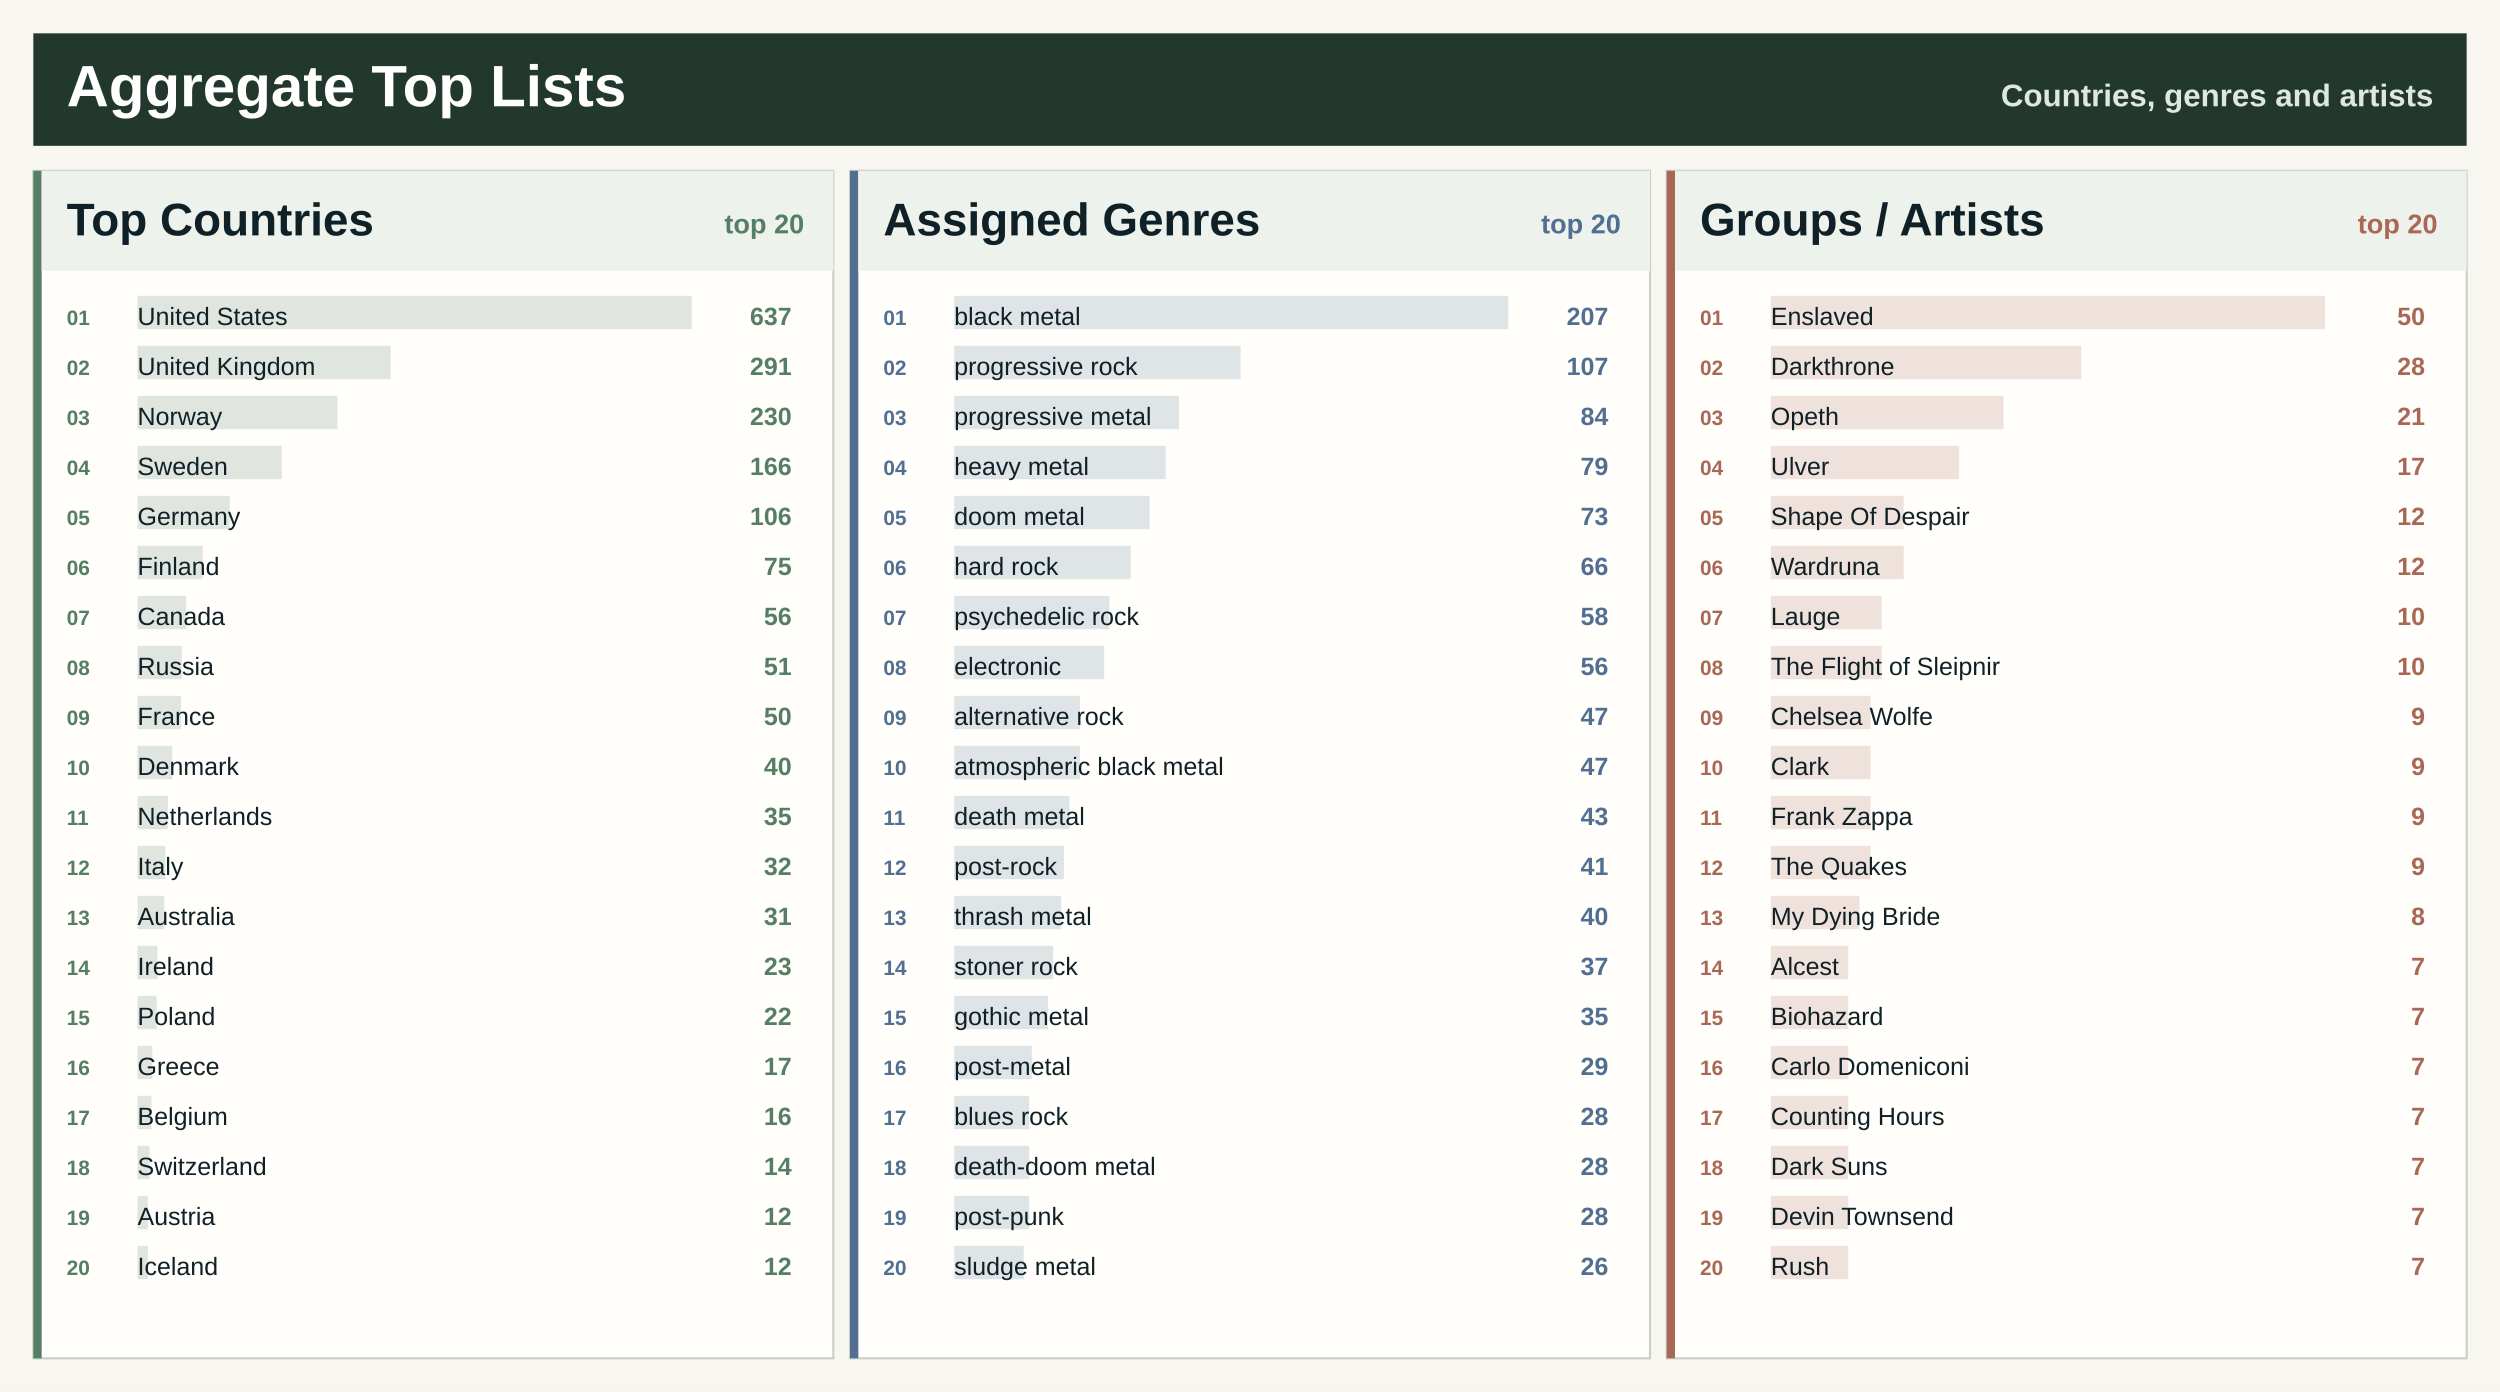
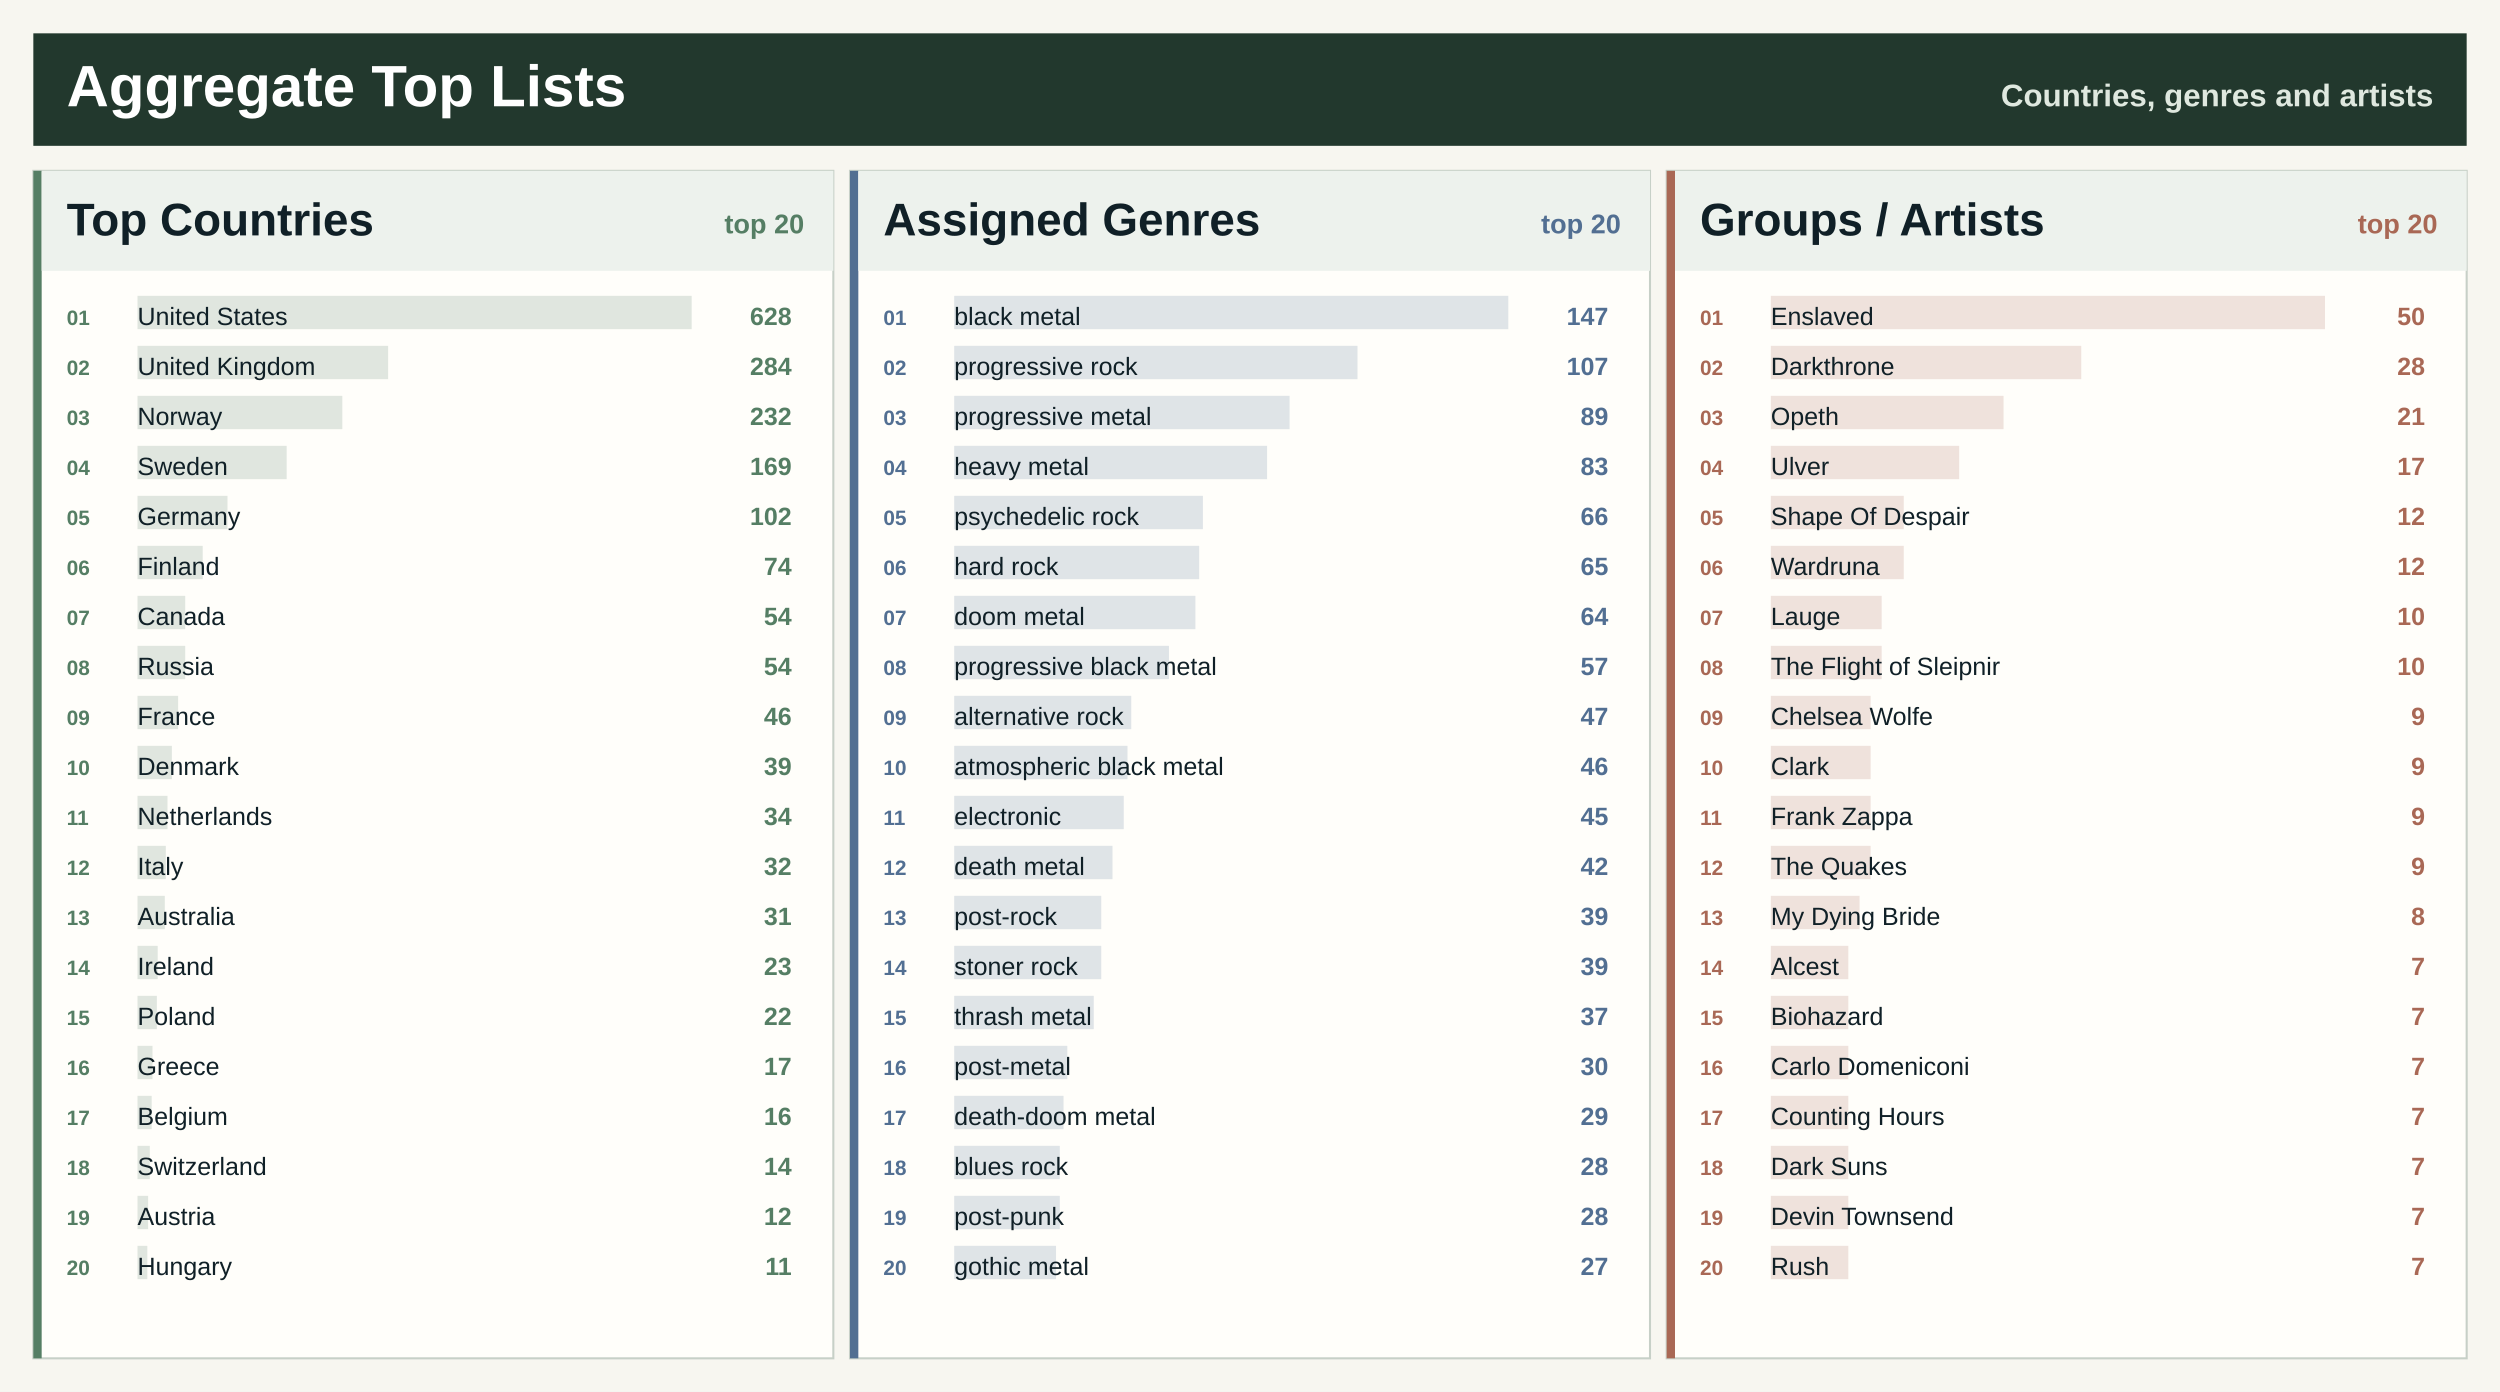
<svg xmlns="http://www.w3.org/2000/svg" width="1200" height="668" viewBox="0 0 1200 668" role="img" aria-label="Spotify aggregate top lists">
  <rect width="1200" height="668" fill="#f7f6f0" />
  <rect x="16" y="16" width="1168" height="54" fill="#22382d" />
  <text x="32.0" y="51.0" font-family="Segoe UI, Arial, sans-serif" font-size="28" font-weight="800" fill="#ffffff" text-anchor="start">Aggregate Top Lists</text>
  <text x="1168.0" y="51.0" font-family="Segoe UI, Arial, sans-serif" font-size="15" font-weight="800" fill="#dfe8df" text-anchor="end">Countries, genres and artists</text>
  <rect x="16.0" y="82.0" width="384.0" height="570" fill="#fffefa" stroke="#c7d0c7" />
  <rect x="16.0" y="82.0" width="4" height="570" fill="#557e64" />
  <rect x="20.0" y="82.0" width="380.0" height="48" fill="#edf2ed" />
  <text x="32.0" y="113.0" font-family="Segoe UI, Arial, sans-serif" font-size="22" font-weight="800" fill="#102027" text-anchor="start">Top Countries</text>
  <text x="386.0" y="112.0" font-family="Segoe UI, Arial, sans-serif" font-size="13" font-weight="800" fill="#557e64" text-anchor="end">top 20</text>
  <rect x="66.0" y="142.0" width="266.0" height="16" fill="#557e64" fill-opacity="0.18" />
  <text x="32.0" y="156.0" font-family="Segoe UI, Arial, sans-serif" font-size="10" font-weight="800" fill="#557e64" text-anchor="start">01</text>
  <text x="66.0" y="156.0" font-family="Segoe UI, Arial, sans-serif" font-size="12" font-weight="400" fill="#102027" text-anchor="start">United States</text>
-   <text x="380.0" y="156.0" font-family="Segoe UI, Arial, sans-serif" font-size="12" font-weight="800" fill="#557e64" text-anchor="end">637</text>
-   <rect x="66.0" y="166.0" width="121.5" height="16" fill="#557e64" fill-opacity="0.18" />
+   <text x="380.0" y="156.0" font-family="Segoe UI, Arial, sans-serif" font-size="12" font-weight="800" fill="#557e64" text-anchor="end">628</text>
+   <rect x="66.0" y="166.0" width="120.3" height="16" fill="#557e64" fill-opacity="0.18" />
  <text x="32.0" y="180.0" font-family="Segoe UI, Arial, sans-serif" font-size="10" font-weight="800" fill="#557e64" text-anchor="start">02</text>
  <text x="66.0" y="180.0" font-family="Segoe UI, Arial, sans-serif" font-size="12" font-weight="400" fill="#102027" text-anchor="start">United Kingdom</text>
-   <text x="380.0" y="180.0" font-family="Segoe UI, Arial, sans-serif" font-size="12" font-weight="800" fill="#557e64" text-anchor="end">291</text>
-   <rect x="66.0" y="190.0" width="96.0" height="16" fill="#557e64" fill-opacity="0.18" />
+   <text x="380.0" y="180.0" font-family="Segoe UI, Arial, sans-serif" font-size="12" font-weight="800" fill="#557e64" text-anchor="end">284</text>
+   <rect x="66.0" y="190.0" width="98.3" height="16" fill="#557e64" fill-opacity="0.18" />
  <text x="32.0" y="204.0" font-family="Segoe UI, Arial, sans-serif" font-size="10" font-weight="800" fill="#557e64" text-anchor="start">03</text>
  <text x="66.0" y="204.0" font-family="Segoe UI, Arial, sans-serif" font-size="12" font-weight="400" fill="#102027" text-anchor="start">Norway</text>
-   <text x="380.0" y="204.0" font-family="Segoe UI, Arial, sans-serif" font-size="12" font-weight="800" fill="#557e64" text-anchor="end">230</text>
-   <rect x="66.0" y="214.0" width="69.3" height="16" fill="#557e64" fill-opacity="0.18" />
+   <text x="380.0" y="204.0" font-family="Segoe UI, Arial, sans-serif" font-size="12" font-weight="800" fill="#557e64" text-anchor="end">232</text>
+   <rect x="66.0" y="214.0" width="71.6" height="16" fill="#557e64" fill-opacity="0.18" />
  <text x="32.0" y="228.0" font-family="Segoe UI, Arial, sans-serif" font-size="10" font-weight="800" fill="#557e64" text-anchor="start">04</text>
  <text x="66.0" y="228.0" font-family="Segoe UI, Arial, sans-serif" font-size="12" font-weight="400" fill="#102027" text-anchor="start">Sweden</text>
-   <text x="380.0" y="228.0" font-family="Segoe UI, Arial, sans-serif" font-size="12" font-weight="800" fill="#557e64" text-anchor="end">166</text>
-   <rect x="66.0" y="238.0" width="44.3" height="16" fill="#557e64" fill-opacity="0.18" />
+   <text x="380.0" y="228.0" font-family="Segoe UI, Arial, sans-serif" font-size="12" font-weight="800" fill="#557e64" text-anchor="end">169</text>
+   <rect x="66.0" y="238.0" width="43.2" height="16" fill="#557e64" fill-opacity="0.18" />
  <text x="32.0" y="252.0" font-family="Segoe UI, Arial, sans-serif" font-size="10" font-weight="800" fill="#557e64" text-anchor="start">05</text>
  <text x="66.0" y="252.0" font-family="Segoe UI, Arial, sans-serif" font-size="12" font-weight="400" fill="#102027" text-anchor="start">Germany</text>
-   <text x="380.0" y="252.0" font-family="Segoe UI, Arial, sans-serif" font-size="12" font-weight="800" fill="#557e64" text-anchor="end">106</text>
+   <text x="380.0" y="252.0" font-family="Segoe UI, Arial, sans-serif" font-size="12" font-weight="800" fill="#557e64" text-anchor="end">102</text>
  <rect x="66.0" y="262.0" width="31.3" height="16" fill="#557e64" fill-opacity="0.18" />
  <text x="32.0" y="276.0" font-family="Segoe UI, Arial, sans-serif" font-size="10" font-weight="800" fill="#557e64" text-anchor="start">06</text>
  <text x="66.0" y="276.0" font-family="Segoe UI, Arial, sans-serif" font-size="12" font-weight="400" fill="#102027" text-anchor="start">Finland</text>
-   <text x="380.0" y="276.0" font-family="Segoe UI, Arial, sans-serif" font-size="12" font-weight="800" fill="#557e64" text-anchor="end">75</text>
-   <rect x="66.0" y="286.0" width="23.4" height="16" fill="#557e64" fill-opacity="0.18" />
+   <text x="380.0" y="276.0" font-family="Segoe UI, Arial, sans-serif" font-size="12" font-weight="800" fill="#557e64" text-anchor="end">74</text>
+   <rect x="66.0" y="286.0" width="22.9" height="16" fill="#557e64" fill-opacity="0.18" />
  <text x="32.0" y="300.0" font-family="Segoe UI, Arial, sans-serif" font-size="10" font-weight="800" fill="#557e64" text-anchor="start">07</text>
  <text x="66.0" y="300.0" font-family="Segoe UI, Arial, sans-serif" font-size="12" font-weight="400" fill="#102027" text-anchor="start">Canada</text>
-   <text x="380.0" y="300.0" font-family="Segoe UI, Arial, sans-serif" font-size="12" font-weight="800" fill="#557e64" text-anchor="end">56</text>
-   <rect x="66.0" y="310.0" width="21.3" height="16" fill="#557e64" fill-opacity="0.18" />
+   <text x="380.0" y="300.0" font-family="Segoe UI, Arial, sans-serif" font-size="12" font-weight="800" fill="#557e64" text-anchor="end">54</text>
+   <rect x="66.0" y="310.0" width="22.9" height="16" fill="#557e64" fill-opacity="0.18" />
  <text x="32.0" y="324.0" font-family="Segoe UI, Arial, sans-serif" font-size="10" font-weight="800" fill="#557e64" text-anchor="start">08</text>
  <text x="66.0" y="324.0" font-family="Segoe UI, Arial, sans-serif" font-size="12" font-weight="400" fill="#102027" text-anchor="start">Russia</text>
-   <text x="380.0" y="324.0" font-family="Segoe UI, Arial, sans-serif" font-size="12" font-weight="800" fill="#557e64" text-anchor="end">51</text>
-   <rect x="66.0" y="334.0" width="20.9" height="16" fill="#557e64" fill-opacity="0.18" />
+   <text x="380.0" y="324.0" font-family="Segoe UI, Arial, sans-serif" font-size="12" font-weight="800" fill="#557e64" text-anchor="end">54</text>
+   <rect x="66.0" y="334.0" width="19.5" height="16" fill="#557e64" fill-opacity="0.18" />
  <text x="32.0" y="348.0" font-family="Segoe UI, Arial, sans-serif" font-size="10" font-weight="800" fill="#557e64" text-anchor="start">09</text>
  <text x="66.0" y="348.0" font-family="Segoe UI, Arial, sans-serif" font-size="12" font-weight="400" fill="#102027" text-anchor="start">France</text>
-   <text x="380.0" y="348.0" font-family="Segoe UI, Arial, sans-serif" font-size="12" font-weight="800" fill="#557e64" text-anchor="end">50</text>
-   <rect x="66.0" y="358.0" width="16.7" height="16" fill="#557e64" fill-opacity="0.18" />
+   <text x="380.0" y="348.0" font-family="Segoe UI, Arial, sans-serif" font-size="12" font-weight="800" fill="#557e64" text-anchor="end">46</text>
+   <rect x="66.0" y="358.0" width="16.5" height="16" fill="#557e64" fill-opacity="0.18" />
  <text x="32.0" y="372.0" font-family="Segoe UI, Arial, sans-serif" font-size="10" font-weight="800" fill="#557e64" text-anchor="start">10</text>
  <text x="66.0" y="372.0" font-family="Segoe UI, Arial, sans-serif" font-size="12" font-weight="400" fill="#102027" text-anchor="start">Denmark</text>
-   <text x="380.0" y="372.0" font-family="Segoe UI, Arial, sans-serif" font-size="12" font-weight="800" fill="#557e64" text-anchor="end">40</text>
-   <rect x="66.0" y="382.0" width="14.6" height="16" fill="#557e64" fill-opacity="0.18" />
+   <text x="380.0" y="372.0" font-family="Segoe UI, Arial, sans-serif" font-size="12" font-weight="800" fill="#557e64" text-anchor="end">39</text>
+   <rect x="66.0" y="382.0" width="14.4" height="16" fill="#557e64" fill-opacity="0.18" />
  <text x="32.0" y="396.0" font-family="Segoe UI, Arial, sans-serif" font-size="10" font-weight="800" fill="#557e64" text-anchor="start">11</text>
  <text x="66.0" y="396.0" font-family="Segoe UI, Arial, sans-serif" font-size="12" font-weight="400" fill="#102027" text-anchor="start">Netherlands</text>
-   <text x="380.0" y="396.0" font-family="Segoe UI, Arial, sans-serif" font-size="12" font-weight="800" fill="#557e64" text-anchor="end">35</text>
-   <rect x="66.0" y="406.0" width="13.4" height="16" fill="#557e64" fill-opacity="0.18" />
+   <text x="380.0" y="396.0" font-family="Segoe UI, Arial, sans-serif" font-size="12" font-weight="800" fill="#557e64" text-anchor="end">34</text>
+   <rect x="66.0" y="406.0" width="13.6" height="16" fill="#557e64" fill-opacity="0.18" />
  <text x="32.0" y="420.0" font-family="Segoe UI, Arial, sans-serif" font-size="10" font-weight="800" fill="#557e64" text-anchor="start">12</text>
  <text x="66.0" y="420.0" font-family="Segoe UI, Arial, sans-serif" font-size="12" font-weight="400" fill="#102027" text-anchor="start">Italy</text>
  <text x="380.0" y="420.0" font-family="Segoe UI, Arial, sans-serif" font-size="12" font-weight="800" fill="#557e64" text-anchor="end">32</text>
-   <rect x="66.0" y="430.0" width="12.9" height="16" fill="#557e64" fill-opacity="0.18" />
+   <rect x="66.0" y="430.0" width="13.1" height="16" fill="#557e64" fill-opacity="0.18" />
  <text x="32.0" y="444.0" font-family="Segoe UI, Arial, sans-serif" font-size="10" font-weight="800" fill="#557e64" text-anchor="start">13</text>
  <text x="66.0" y="444.0" font-family="Segoe UI, Arial, sans-serif" font-size="12" font-weight="400" fill="#102027" text-anchor="start">Australia</text>
  <text x="380.0" y="444.0" font-family="Segoe UI, Arial, sans-serif" font-size="12" font-weight="800" fill="#557e64" text-anchor="end">31</text>
-   <rect x="66.0" y="454.0" width="9.6" height="16" fill="#557e64" fill-opacity="0.18" />
+   <rect x="66.0" y="454.0" width="9.7" height="16" fill="#557e64" fill-opacity="0.18" />
  <text x="32.0" y="468.0" font-family="Segoe UI, Arial, sans-serif" font-size="10" font-weight="800" fill="#557e64" text-anchor="start">14</text>
  <text x="66.0" y="468.0" font-family="Segoe UI, Arial, sans-serif" font-size="12" font-weight="400" fill="#102027" text-anchor="start">Ireland</text>
  <text x="380.0" y="468.0" font-family="Segoe UI, Arial, sans-serif" font-size="12" font-weight="800" fill="#557e64" text-anchor="end">23</text>
-   <rect x="66.0" y="478.0" width="9.2" height="16" fill="#557e64" fill-opacity="0.18" />
+   <rect x="66.0" y="478.0" width="9.3" height="16" fill="#557e64" fill-opacity="0.18" />
  <text x="32.0" y="492.0" font-family="Segoe UI, Arial, sans-serif" font-size="10" font-weight="800" fill="#557e64" text-anchor="start">15</text>
  <text x="66.0" y="492.0" font-family="Segoe UI, Arial, sans-serif" font-size="12" font-weight="400" fill="#102027" text-anchor="start">Poland</text>
  <text x="380.0" y="492.0" font-family="Segoe UI, Arial, sans-serif" font-size="12" font-weight="800" fill="#557e64" text-anchor="end">22</text>
-   <rect x="66.0" y="502.0" width="7.1" height="16" fill="#557e64" fill-opacity="0.18" />
+   <rect x="66.0" y="502.0" width="7.2" height="16" fill="#557e64" fill-opacity="0.18" />
  <text x="32.0" y="516.0" font-family="Segoe UI, Arial, sans-serif" font-size="10" font-weight="800" fill="#557e64" text-anchor="start">16</text>
  <text x="66.0" y="516.0" font-family="Segoe UI, Arial, sans-serif" font-size="12" font-weight="400" fill="#102027" text-anchor="start">Greece</text>
  <text x="380.0" y="516.0" font-family="Segoe UI, Arial, sans-serif" font-size="12" font-weight="800" fill="#557e64" text-anchor="end">17</text>
-   <rect x="66.0" y="526.0" width="6.7" height="16" fill="#557e64" fill-opacity="0.18" />
+   <rect x="66.0" y="526.0" width="6.8" height="16" fill="#557e64" fill-opacity="0.18" />
  <text x="32.0" y="540.0" font-family="Segoe UI, Arial, sans-serif" font-size="10" font-weight="800" fill="#557e64" text-anchor="start">17</text>
  <text x="66.0" y="540.0" font-family="Segoe UI, Arial, sans-serif" font-size="12" font-weight="400" fill="#102027" text-anchor="start">Belgium</text>
  <text x="380.0" y="540.0" font-family="Segoe UI, Arial, sans-serif" font-size="12" font-weight="800" fill="#557e64" text-anchor="end">16</text>
-   <rect x="66.0" y="550.0" width="5.8" height="16" fill="#557e64" fill-opacity="0.18" />
+   <rect x="66.0" y="550.0" width="5.9" height="16" fill="#557e64" fill-opacity="0.18" />
  <text x="32.0" y="564.0" font-family="Segoe UI, Arial, sans-serif" font-size="10" font-weight="800" fill="#557e64" text-anchor="start">18</text>
  <text x="66.0" y="564.0" font-family="Segoe UI, Arial, sans-serif" font-size="12" font-weight="400" fill="#102027" text-anchor="start">Switzerland</text>
  <text x="380.0" y="564.0" font-family="Segoe UI, Arial, sans-serif" font-size="12" font-weight="800" fill="#557e64" text-anchor="end">14</text>
-   <rect x="66.0" y="574.0" width="5.0" height="16" fill="#557e64" fill-opacity="0.18" />
+   <rect x="66.0" y="574.0" width="5.1" height="16" fill="#557e64" fill-opacity="0.18" />
  <text x="32.0" y="588.0" font-family="Segoe UI, Arial, sans-serif" font-size="10" font-weight="800" fill="#557e64" text-anchor="start">19</text>
  <text x="66.0" y="588.0" font-family="Segoe UI, Arial, sans-serif" font-size="12" font-weight="400" fill="#102027" text-anchor="start">Austria</text>
  <text x="380.0" y="588.0" font-family="Segoe UI, Arial, sans-serif" font-size="12" font-weight="800" fill="#557e64" text-anchor="end">12</text>
-   <rect x="66.0" y="598.0" width="5.0" height="16" fill="#557e64" fill-opacity="0.18" />
+   <rect x="66.0" y="598.0" width="4.7" height="16" fill="#557e64" fill-opacity="0.18" />
  <text x="32.0" y="612.0" font-family="Segoe UI, Arial, sans-serif" font-size="10" font-weight="800" fill="#557e64" text-anchor="start">20</text>
-   <text x="66.0" y="612.0" font-family="Segoe UI, Arial, sans-serif" font-size="12" font-weight="400" fill="#102027" text-anchor="start">Iceland</text>
-   <text x="380.0" y="612.0" font-family="Segoe UI, Arial, sans-serif" font-size="12" font-weight="800" fill="#557e64" text-anchor="end">12</text>
+   <text x="66.0" y="612.0" font-family="Segoe UI, Arial, sans-serif" font-size="12" font-weight="400" fill="#102027" text-anchor="start">Hungary</text>
+   <text x="380.0" y="612.0" font-family="Segoe UI, Arial, sans-serif" font-size="12" font-weight="800" fill="#557e64" text-anchor="end">11</text>
  <rect x="408.0" y="82.0" width="384.0" height="570" fill="#fffefa" stroke="#c7d0c7" />
  <rect x="408.0" y="82.0" width="4" height="570" fill="#526f92" />
  <rect x="412.0" y="82.0" width="380.0" height="48" fill="#edf2ed" />
  <text x="424.0" y="113.0" font-family="Segoe UI, Arial, sans-serif" font-size="22" font-weight="800" fill="#102027" text-anchor="start">Assigned Genres</text>
  <text x="778.0" y="112.0" font-family="Segoe UI, Arial, sans-serif" font-size="13" font-weight="800" fill="#526f92" text-anchor="end">top 20</text>
  <rect x="458.0" y="142.0" width="266.0" height="16" fill="#526f92" fill-opacity="0.18" />
  <text x="424.0" y="156.0" font-family="Segoe UI, Arial, sans-serif" font-size="10" font-weight="800" fill="#526f92" text-anchor="start">01</text>
  <text x="458.0" y="156.0" font-family="Segoe UI, Arial, sans-serif" font-size="12" font-weight="400" fill="#102027" text-anchor="start">black metal</text>
-   <text x="772.0" y="156.0" font-family="Segoe UI, Arial, sans-serif" font-size="12" font-weight="800" fill="#526f92" text-anchor="end">207</text>
-   <rect x="458.0" y="166.0" width="137.5" height="16" fill="#526f92" fill-opacity="0.18" />
+   <text x="772.0" y="156.0" font-family="Segoe UI, Arial, sans-serif" font-size="12" font-weight="800" fill="#526f92" text-anchor="end">147</text>
+   <rect x="458.0" y="166.0" width="193.6" height="16" fill="#526f92" fill-opacity="0.18" />
  <text x="424.0" y="180.0" font-family="Segoe UI, Arial, sans-serif" font-size="10" font-weight="800" fill="#526f92" text-anchor="start">02</text>
  <text x="458.0" y="180.0" font-family="Segoe UI, Arial, sans-serif" font-size="12" font-weight="400" fill="#102027" text-anchor="start">progressive rock</text>
  <text x="772.0" y="180.0" font-family="Segoe UI, Arial, sans-serif" font-size="12" font-weight="800" fill="#526f92" text-anchor="end">107</text>
-   <rect x="458.0" y="190.0" width="107.9" height="16" fill="#526f92" fill-opacity="0.18" />
+   <rect x="458.0" y="190.0" width="161.0" height="16" fill="#526f92" fill-opacity="0.18" />
  <text x="424.0" y="204.0" font-family="Segoe UI, Arial, sans-serif" font-size="10" font-weight="800" fill="#526f92" text-anchor="start">03</text>
  <text x="458.0" y="204.0" font-family="Segoe UI, Arial, sans-serif" font-size="12" font-weight="400" fill="#102027" text-anchor="start">progressive metal</text>
-   <text x="772.0" y="204.0" font-family="Segoe UI, Arial, sans-serif" font-size="12" font-weight="800" fill="#526f92" text-anchor="end">84</text>
-   <rect x="458.0" y="214.0" width="101.5" height="16" fill="#526f92" fill-opacity="0.18" />
+   <text x="772.0" y="204.0" font-family="Segoe UI, Arial, sans-serif" font-size="12" font-weight="800" fill="#526f92" text-anchor="end">89</text>
+   <rect x="458.0" y="214.0" width="150.2" height="16" fill="#526f92" fill-opacity="0.18" />
  <text x="424.0" y="228.0" font-family="Segoe UI, Arial, sans-serif" font-size="10" font-weight="800" fill="#526f92" text-anchor="start">04</text>
  <text x="458.0" y="228.0" font-family="Segoe UI, Arial, sans-serif" font-size="12" font-weight="400" fill="#102027" text-anchor="start">heavy metal</text>
-   <text x="772.0" y="228.0" font-family="Segoe UI, Arial, sans-serif" font-size="12" font-weight="800" fill="#526f92" text-anchor="end">79</text>
-   <rect x="458.0" y="238.0" width="93.8" height="16" fill="#526f92" fill-opacity="0.18" />
+   <text x="772.0" y="228.0" font-family="Segoe UI, Arial, sans-serif" font-size="12" font-weight="800" fill="#526f92" text-anchor="end">83</text>
+   <rect x="458.0" y="238.0" width="119.4" height="16" fill="#526f92" fill-opacity="0.18" />
  <text x="424.0" y="252.0" font-family="Segoe UI, Arial, sans-serif" font-size="10" font-weight="800" fill="#526f92" text-anchor="start">05</text>
-   <text x="458.0" y="252.0" font-family="Segoe UI, Arial, sans-serif" font-size="12" font-weight="400" fill="#102027" text-anchor="start">doom metal</text>
-   <text x="772.0" y="252.0" font-family="Segoe UI, Arial, sans-serif" font-size="12" font-weight="800" fill="#526f92" text-anchor="end">73</text>
-   <rect x="458.0" y="262.0" width="84.8" height="16" fill="#526f92" fill-opacity="0.18" />
+   <text x="458.0" y="252.0" font-family="Segoe UI, Arial, sans-serif" font-size="12" font-weight="400" fill="#102027" text-anchor="start">psychedelic rock</text>
+   <text x="772.0" y="252.0" font-family="Segoe UI, Arial, sans-serif" font-size="12" font-weight="800" fill="#526f92" text-anchor="end">66</text>
+   <rect x="458.0" y="262.0" width="117.6" height="16" fill="#526f92" fill-opacity="0.18" />
  <text x="424.0" y="276.0" font-family="Segoe UI, Arial, sans-serif" font-size="10" font-weight="800" fill="#526f92" text-anchor="start">06</text>
  <text x="458.0" y="276.0" font-family="Segoe UI, Arial, sans-serif" font-size="12" font-weight="400" fill="#102027" text-anchor="start">hard rock</text>
-   <text x="772.0" y="276.0" font-family="Segoe UI, Arial, sans-serif" font-size="12" font-weight="800" fill="#526f92" text-anchor="end">66</text>
-   <rect x="458.0" y="286.0" width="74.5" height="16" fill="#526f92" fill-opacity="0.18" />
+   <text x="772.0" y="276.0" font-family="Segoe UI, Arial, sans-serif" font-size="12" font-weight="800" fill="#526f92" text-anchor="end">65</text>
+   <rect x="458.0" y="286.0" width="115.8" height="16" fill="#526f92" fill-opacity="0.18" />
  <text x="424.0" y="300.0" font-family="Segoe UI, Arial, sans-serif" font-size="10" font-weight="800" fill="#526f92" text-anchor="start">07</text>
-   <text x="458.0" y="300.0" font-family="Segoe UI, Arial, sans-serif" font-size="12" font-weight="400" fill="#102027" text-anchor="start">psychedelic rock</text>
-   <text x="772.0" y="300.0" font-family="Segoe UI, Arial, sans-serif" font-size="12" font-weight="800" fill="#526f92" text-anchor="end">58</text>
-   <rect x="458.0" y="310.0" width="72.0" height="16" fill="#526f92" fill-opacity="0.18" />
+   <text x="458.0" y="300.0" font-family="Segoe UI, Arial, sans-serif" font-size="12" font-weight="400" fill="#102027" text-anchor="start">doom metal</text>
+   <text x="772.0" y="300.0" font-family="Segoe UI, Arial, sans-serif" font-size="12" font-weight="800" fill="#526f92" text-anchor="end">64</text>
+   <rect x="458.0" y="310.0" width="103.1" height="16" fill="#526f92" fill-opacity="0.18" />
  <text x="424.0" y="324.0" font-family="Segoe UI, Arial, sans-serif" font-size="10" font-weight="800" fill="#526f92" text-anchor="start">08</text>
-   <text x="458.0" y="324.0" font-family="Segoe UI, Arial, sans-serif" font-size="12" font-weight="400" fill="#102027" text-anchor="start">electronic</text>
-   <text x="772.0" y="324.0" font-family="Segoe UI, Arial, sans-serif" font-size="12" font-weight="800" fill="#526f92" text-anchor="end">56</text>
-   <rect x="458.0" y="334.0" width="60.4" height="16" fill="#526f92" fill-opacity="0.18" />
+   <text x="458.0" y="324.0" font-family="Segoe UI, Arial, sans-serif" font-size="12" font-weight="400" fill="#102027" text-anchor="start">progressive black metal</text>
+   <text x="772.0" y="324.0" font-family="Segoe UI, Arial, sans-serif" font-size="12" font-weight="800" fill="#526f92" text-anchor="end">57</text>
+   <rect x="458.0" y="334.0" width="85.0" height="16" fill="#526f92" fill-opacity="0.18" />
  <text x="424.0" y="348.0" font-family="Segoe UI, Arial, sans-serif" font-size="10" font-weight="800" fill="#526f92" text-anchor="start">09</text>
  <text x="458.0" y="348.0" font-family="Segoe UI, Arial, sans-serif" font-size="12" font-weight="400" fill="#102027" text-anchor="start">alternative rock</text>
  <text x="772.0" y="348.0" font-family="Segoe UI, Arial, sans-serif" font-size="12" font-weight="800" fill="#526f92" text-anchor="end">47</text>
-   <rect x="458.0" y="358.0" width="60.4" height="16" fill="#526f92" fill-opacity="0.18" />
+   <rect x="458.0" y="358.0" width="83.2" height="16" fill="#526f92" fill-opacity="0.18" />
  <text x="424.0" y="372.0" font-family="Segoe UI, Arial, sans-serif" font-size="10" font-weight="800" fill="#526f92" text-anchor="start">10</text>
  <text x="458.0" y="372.0" font-family="Segoe UI, Arial, sans-serif" font-size="12" font-weight="400" fill="#102027" text-anchor="start">atmospheric black metal</text>
-   <text x="772.0" y="372.0" font-family="Segoe UI, Arial, sans-serif" font-size="12" font-weight="800" fill="#526f92" text-anchor="end">47</text>
-   <rect x="458.0" y="382.0" width="55.3" height="16" fill="#526f92" fill-opacity="0.18" />
+   <text x="772.0" y="372.0" font-family="Segoe UI, Arial, sans-serif" font-size="12" font-weight="800" fill="#526f92" text-anchor="end">46</text>
+   <rect x="458.0" y="382.0" width="81.4" height="16" fill="#526f92" fill-opacity="0.18" />
  <text x="424.0" y="396.0" font-family="Segoe UI, Arial, sans-serif" font-size="10" font-weight="800" fill="#526f92" text-anchor="start">11</text>
-   <text x="458.0" y="396.0" font-family="Segoe UI, Arial, sans-serif" font-size="12" font-weight="400" fill="#102027" text-anchor="start">death metal</text>
-   <text x="772.0" y="396.0" font-family="Segoe UI, Arial, sans-serif" font-size="12" font-weight="800" fill="#526f92" text-anchor="end">43</text>
-   <rect x="458.0" y="406.0" width="52.7" height="16" fill="#526f92" fill-opacity="0.18" />
+   <text x="458.0" y="396.0" font-family="Segoe UI, Arial, sans-serif" font-size="12" font-weight="400" fill="#102027" text-anchor="start">electronic</text>
+   <text x="772.0" y="396.0" font-family="Segoe UI, Arial, sans-serif" font-size="12" font-weight="800" fill="#526f92" text-anchor="end">45</text>
+   <rect x="458.0" y="406.0" width="76.0" height="16" fill="#526f92" fill-opacity="0.18" />
  <text x="424.0" y="420.0" font-family="Segoe UI, Arial, sans-serif" font-size="10" font-weight="800" fill="#526f92" text-anchor="start">12</text>
-   <text x="458.0" y="420.0" font-family="Segoe UI, Arial, sans-serif" font-size="12" font-weight="400" fill="#102027" text-anchor="start">post-rock</text>
-   <text x="772.0" y="420.0" font-family="Segoe UI, Arial, sans-serif" font-size="12" font-weight="800" fill="#526f92" text-anchor="end">41</text>
-   <rect x="458.0" y="430.0" width="51.4" height="16" fill="#526f92" fill-opacity="0.18" />
+   <text x="458.0" y="420.0" font-family="Segoe UI, Arial, sans-serif" font-size="12" font-weight="400" fill="#102027" text-anchor="start">death metal</text>
+   <text x="772.0" y="420.0" font-family="Segoe UI, Arial, sans-serif" font-size="12" font-weight="800" fill="#526f92" text-anchor="end">42</text>
+   <rect x="458.0" y="430.0" width="70.6" height="16" fill="#526f92" fill-opacity="0.18" />
  <text x="424.0" y="444.0" font-family="Segoe UI, Arial, sans-serif" font-size="10" font-weight="800" fill="#526f92" text-anchor="start">13</text>
-   <text x="458.0" y="444.0" font-family="Segoe UI, Arial, sans-serif" font-size="12" font-weight="400" fill="#102027" text-anchor="start">thrash metal</text>
-   <text x="772.0" y="444.0" font-family="Segoe UI, Arial, sans-serif" font-size="12" font-weight="800" fill="#526f92" text-anchor="end">40</text>
-   <rect x="458.0" y="454.0" width="47.5" height="16" fill="#526f92" fill-opacity="0.18" />
+   <text x="458.0" y="444.0" font-family="Segoe UI, Arial, sans-serif" font-size="12" font-weight="400" fill="#102027" text-anchor="start">post-rock</text>
+   <text x="772.0" y="444.0" font-family="Segoe UI, Arial, sans-serif" font-size="12" font-weight="800" fill="#526f92" text-anchor="end">39</text>
+   <rect x="458.0" y="454.0" width="70.6" height="16" fill="#526f92" fill-opacity="0.18" />
  <text x="424.0" y="468.0" font-family="Segoe UI, Arial, sans-serif" font-size="10" font-weight="800" fill="#526f92" text-anchor="start">14</text>
  <text x="458.0" y="468.0" font-family="Segoe UI, Arial, sans-serif" font-size="12" font-weight="400" fill="#102027" text-anchor="start">stoner rock</text>
-   <text x="772.0" y="468.0" font-family="Segoe UI, Arial, sans-serif" font-size="12" font-weight="800" fill="#526f92" text-anchor="end">37</text>
-   <rect x="458.0" y="478.0" width="45.0" height="16" fill="#526f92" fill-opacity="0.18" />
+   <text x="772.0" y="468.0" font-family="Segoe UI, Arial, sans-serif" font-size="12" font-weight="800" fill="#526f92" text-anchor="end">39</text>
+   <rect x="458.0" y="478.0" width="67.0" height="16" fill="#526f92" fill-opacity="0.18" />
  <text x="424.0" y="492.0" font-family="Segoe UI, Arial, sans-serif" font-size="10" font-weight="800" fill="#526f92" text-anchor="start">15</text>
-   <text x="458.0" y="492.0" font-family="Segoe UI, Arial, sans-serif" font-size="12" font-weight="400" fill="#102027" text-anchor="start">gothic metal</text>
-   <text x="772.0" y="492.0" font-family="Segoe UI, Arial, sans-serif" font-size="12" font-weight="800" fill="#526f92" text-anchor="end">35</text>
-   <rect x="458.0" y="502.0" width="37.3" height="16" fill="#526f92" fill-opacity="0.18" />
+   <text x="458.0" y="492.0" font-family="Segoe UI, Arial, sans-serif" font-size="12" font-weight="400" fill="#102027" text-anchor="start">thrash metal</text>
+   <text x="772.0" y="492.0" font-family="Segoe UI, Arial, sans-serif" font-size="12" font-weight="800" fill="#526f92" text-anchor="end">37</text>
+   <rect x="458.0" y="502.0" width="54.3" height="16" fill="#526f92" fill-opacity="0.18" />
  <text x="424.0" y="516.0" font-family="Segoe UI, Arial, sans-serif" font-size="10" font-weight="800" fill="#526f92" text-anchor="start">16</text>
  <text x="458.0" y="516.0" font-family="Segoe UI, Arial, sans-serif" font-size="12" font-weight="400" fill="#102027" text-anchor="start">post-metal</text>
-   <text x="772.0" y="516.0" font-family="Segoe UI, Arial, sans-serif" font-size="12" font-weight="800" fill="#526f92" text-anchor="end">29</text>
-   <rect x="458.0" y="526.0" width="36.0" height="16" fill="#526f92" fill-opacity="0.18" />
+   <text x="772.0" y="516.0" font-family="Segoe UI, Arial, sans-serif" font-size="12" font-weight="800" fill="#526f92" text-anchor="end">30</text>
+   <rect x="458.0" y="526.0" width="52.5" height="16" fill="#526f92" fill-opacity="0.18" />
  <text x="424.0" y="540.0" font-family="Segoe UI, Arial, sans-serif" font-size="10" font-weight="800" fill="#526f92" text-anchor="start">17</text>
-   <text x="458.0" y="540.0" font-family="Segoe UI, Arial, sans-serif" font-size="12" font-weight="400" fill="#102027" text-anchor="start">blues rock</text>
-   <text x="772.0" y="540.0" font-family="Segoe UI, Arial, sans-serif" font-size="12" font-weight="800" fill="#526f92" text-anchor="end">28</text>
-   <rect x="458.0" y="550.0" width="36.0" height="16" fill="#526f92" fill-opacity="0.18" />
+   <text x="458.0" y="540.0" font-family="Segoe UI, Arial, sans-serif" font-size="12" font-weight="400" fill="#102027" text-anchor="start">death-doom metal</text>
+   <text x="772.0" y="540.0" font-family="Segoe UI, Arial, sans-serif" font-size="12" font-weight="800" fill="#526f92" text-anchor="end">29</text>
+   <rect x="458.0" y="550.0" width="50.7" height="16" fill="#526f92" fill-opacity="0.18" />
  <text x="424.0" y="564.0" font-family="Segoe UI, Arial, sans-serif" font-size="10" font-weight="800" fill="#526f92" text-anchor="start">18</text>
-   <text x="458.0" y="564.0" font-family="Segoe UI, Arial, sans-serif" font-size="12" font-weight="400" fill="#102027" text-anchor="start">death-doom metal</text>
+   <text x="458.0" y="564.0" font-family="Segoe UI, Arial, sans-serif" font-size="12" font-weight="400" fill="#102027" text-anchor="start">blues rock</text>
  <text x="772.0" y="564.0" font-family="Segoe UI, Arial, sans-serif" font-size="12" font-weight="800" fill="#526f92" text-anchor="end">28</text>
-   <rect x="458.0" y="574.0" width="36.0" height="16" fill="#526f92" fill-opacity="0.18" />
+   <rect x="458.0" y="574.0" width="50.7" height="16" fill="#526f92" fill-opacity="0.18" />
  <text x="424.0" y="588.0" font-family="Segoe UI, Arial, sans-serif" font-size="10" font-weight="800" fill="#526f92" text-anchor="start">19</text>
  <text x="458.0" y="588.0" font-family="Segoe UI, Arial, sans-serif" font-size="12" font-weight="400" fill="#102027" text-anchor="start">post-punk</text>
  <text x="772.0" y="588.0" font-family="Segoe UI, Arial, sans-serif" font-size="12" font-weight="800" fill="#526f92" text-anchor="end">28</text>
-   <rect x="458.0" y="598.0" width="33.4" height="16" fill="#526f92" fill-opacity="0.18" />
+   <rect x="458.0" y="598.0" width="48.9" height="16" fill="#526f92" fill-opacity="0.18" />
  <text x="424.0" y="612.0" font-family="Segoe UI, Arial, sans-serif" font-size="10" font-weight="800" fill="#526f92" text-anchor="start">20</text>
-   <text x="458.0" y="612.0" font-family="Segoe UI, Arial, sans-serif" font-size="12" font-weight="400" fill="#102027" text-anchor="start">sludge metal</text>
-   <text x="772.0" y="612.0" font-family="Segoe UI, Arial, sans-serif" font-size="12" font-weight="800" fill="#526f92" text-anchor="end">26</text>
+   <text x="458.0" y="612.0" font-family="Segoe UI, Arial, sans-serif" font-size="12" font-weight="400" fill="#102027" text-anchor="start">gothic metal</text>
+   <text x="772.0" y="612.0" font-family="Segoe UI, Arial, sans-serif" font-size="12" font-weight="800" fill="#526f92" text-anchor="end">27</text>
  <rect x="800.0" y="82.0" width="384.0" height="570" fill="#fffefa" stroke="#c7d0c7" />
  <rect x="800.0" y="82.0" width="4" height="570" fill="#a96855" />
  <rect x="804.0" y="82.0" width="380.0" height="48" fill="#edf2ed" />
  <text x="816.0" y="113.0" font-family="Segoe UI, Arial, sans-serif" font-size="22" font-weight="800" fill="#102027" text-anchor="start">Groups / Artists</text>
  <text x="1170.0" y="112.0" font-family="Segoe UI, Arial, sans-serif" font-size="13" font-weight="800" fill="#a96855" text-anchor="end">top 20</text>
  <rect x="850.0" y="142.0" width="266.0" height="16" fill="#a96855" fill-opacity="0.18" />
  <text x="816.0" y="156.0" font-family="Segoe UI, Arial, sans-serif" font-size="10" font-weight="800" fill="#a96855" text-anchor="start">01</text>
  <text x="850.0" y="156.0" font-family="Segoe UI, Arial, sans-serif" font-size="12" font-weight="400" fill="#102027" text-anchor="start">Enslaved</text>
  <text x="1164.0" y="156.0" font-family="Segoe UI, Arial, sans-serif" font-size="12" font-weight="800" fill="#a96855" text-anchor="end">50</text>
  <rect x="850.0" y="166.0" width="149.0" height="16" fill="#a96855" fill-opacity="0.18" />
  <text x="816.0" y="180.0" font-family="Segoe UI, Arial, sans-serif" font-size="10" font-weight="800" fill="#a96855" text-anchor="start">02</text>
  <text x="850.0" y="180.0" font-family="Segoe UI, Arial, sans-serif" font-size="12" font-weight="400" fill="#102027" text-anchor="start">Darkthrone</text>
  <text x="1164.0" y="180.0" font-family="Segoe UI, Arial, sans-serif" font-size="12" font-weight="800" fill="#a96855" text-anchor="end">28</text>
  <rect x="850.0" y="190.0" width="111.7" height="16" fill="#a96855" fill-opacity="0.18" />
  <text x="816.0" y="204.0" font-family="Segoe UI, Arial, sans-serif" font-size="10" font-weight="800" fill="#a96855" text-anchor="start">03</text>
  <text x="850.0" y="204.0" font-family="Segoe UI, Arial, sans-serif" font-size="12" font-weight="400" fill="#102027" text-anchor="start">Opeth</text>
  <text x="1164.0" y="204.0" font-family="Segoe UI, Arial, sans-serif" font-size="12" font-weight="800" fill="#a96855" text-anchor="end">21</text>
  <rect x="850.0" y="214.0" width="90.4" height="16" fill="#a96855" fill-opacity="0.18" />
  <text x="816.0" y="228.0" font-family="Segoe UI, Arial, sans-serif" font-size="10" font-weight="800" fill="#a96855" text-anchor="start">04</text>
  <text x="850.0" y="228.0" font-family="Segoe UI, Arial, sans-serif" font-size="12" font-weight="400" fill="#102027" text-anchor="start">Ulver</text>
  <text x="1164.0" y="228.0" font-family="Segoe UI, Arial, sans-serif" font-size="12" font-weight="800" fill="#a96855" text-anchor="end">17</text>
  <rect x="850.0" y="238.0" width="63.8" height="16" fill="#a96855" fill-opacity="0.18" />
  <text x="816.0" y="252.0" font-family="Segoe UI, Arial, sans-serif" font-size="10" font-weight="800" fill="#a96855" text-anchor="start">05</text>
  <text x="850.0" y="252.0" font-family="Segoe UI, Arial, sans-serif" font-size="12" font-weight="400" fill="#102027" text-anchor="start">Shape Of Despair</text>
  <text x="1164.0" y="252.0" font-family="Segoe UI, Arial, sans-serif" font-size="12" font-weight="800" fill="#a96855" text-anchor="end">12</text>
  <rect x="850.0" y="262.0" width="63.8" height="16" fill="#a96855" fill-opacity="0.18" />
  <text x="816.0" y="276.0" font-family="Segoe UI, Arial, sans-serif" font-size="10" font-weight="800" fill="#a96855" text-anchor="start">06</text>
  <text x="850.0" y="276.0" font-family="Segoe UI, Arial, sans-serif" font-size="12" font-weight="400" fill="#102027" text-anchor="start">Wardruna</text>
  <text x="1164.0" y="276.0" font-family="Segoe UI, Arial, sans-serif" font-size="12" font-weight="800" fill="#a96855" text-anchor="end">12</text>
  <rect x="850.0" y="286.0" width="53.2" height="16" fill="#a96855" fill-opacity="0.18" />
  <text x="816.0" y="300.0" font-family="Segoe UI, Arial, sans-serif" font-size="10" font-weight="800" fill="#a96855" text-anchor="start">07</text>
  <text x="850.0" y="300.0" font-family="Segoe UI, Arial, sans-serif" font-size="12" font-weight="400" fill="#102027" text-anchor="start">Lauge</text>
  <text x="1164.0" y="300.0" font-family="Segoe UI, Arial, sans-serif" font-size="12" font-weight="800" fill="#a96855" text-anchor="end">10</text>
  <rect x="850.0" y="310.0" width="53.2" height="16" fill="#a96855" fill-opacity="0.18" />
  <text x="816.0" y="324.0" font-family="Segoe UI, Arial, sans-serif" font-size="10" font-weight="800" fill="#a96855" text-anchor="start">08</text>
  <text x="850.0" y="324.0" font-family="Segoe UI, Arial, sans-serif" font-size="12" font-weight="400" fill="#102027" text-anchor="start">The Flight of Sleipnir</text>
  <text x="1164.0" y="324.0" font-family="Segoe UI, Arial, sans-serif" font-size="12" font-weight="800" fill="#a96855" text-anchor="end">10</text>
  <rect x="850.0" y="334.0" width="47.9" height="16" fill="#a96855" fill-opacity="0.18" />
  <text x="816.0" y="348.0" font-family="Segoe UI, Arial, sans-serif" font-size="10" font-weight="800" fill="#a96855" text-anchor="start">09</text>
  <text x="850.0" y="348.0" font-family="Segoe UI, Arial, sans-serif" font-size="12" font-weight="400" fill="#102027" text-anchor="start">Chelsea Wolfe</text>
  <text x="1164.0" y="348.0" font-family="Segoe UI, Arial, sans-serif" font-size="12" font-weight="800" fill="#a96855" text-anchor="end">9</text>
  <rect x="850.0" y="358.0" width="47.9" height="16" fill="#a96855" fill-opacity="0.18" />
  <text x="816.0" y="372.0" font-family="Segoe UI, Arial, sans-serif" font-size="10" font-weight="800" fill="#a96855" text-anchor="start">10</text>
  <text x="850.0" y="372.0" font-family="Segoe UI, Arial, sans-serif" font-size="12" font-weight="400" fill="#102027" text-anchor="start">Clark</text>
  <text x="1164.0" y="372.0" font-family="Segoe UI, Arial, sans-serif" font-size="12" font-weight="800" fill="#a96855" text-anchor="end">9</text>
  <rect x="850.0" y="382.0" width="47.9" height="16" fill="#a96855" fill-opacity="0.18" />
  <text x="816.0" y="396.0" font-family="Segoe UI, Arial, sans-serif" font-size="10" font-weight="800" fill="#a96855" text-anchor="start">11</text>
  <text x="850.0" y="396.0" font-family="Segoe UI, Arial, sans-serif" font-size="12" font-weight="400" fill="#102027" text-anchor="start">Frank Zappa</text>
  <text x="1164.0" y="396.0" font-family="Segoe UI, Arial, sans-serif" font-size="12" font-weight="800" fill="#a96855" text-anchor="end">9</text>
  <rect x="850.0" y="406.0" width="47.9" height="16" fill="#a96855" fill-opacity="0.18" />
  <text x="816.0" y="420.0" font-family="Segoe UI, Arial, sans-serif" font-size="10" font-weight="800" fill="#a96855" text-anchor="start">12</text>
  <text x="850.0" y="420.0" font-family="Segoe UI, Arial, sans-serif" font-size="12" font-weight="400" fill="#102027" text-anchor="start">The Quakes</text>
  <text x="1164.0" y="420.0" font-family="Segoe UI, Arial, sans-serif" font-size="12" font-weight="800" fill="#a96855" text-anchor="end">9</text>
  <rect x="850.0" y="430.0" width="42.6" height="16" fill="#a96855" fill-opacity="0.18" />
  <text x="816.0" y="444.0" font-family="Segoe UI, Arial, sans-serif" font-size="10" font-weight="800" fill="#a96855" text-anchor="start">13</text>
  <text x="850.0" y="444.0" font-family="Segoe UI, Arial, sans-serif" font-size="12" font-weight="400" fill="#102027" text-anchor="start">My Dying Bride</text>
  <text x="1164.0" y="444.0" font-family="Segoe UI, Arial, sans-serif" font-size="12" font-weight="800" fill="#a96855" text-anchor="end">8</text>
  <rect x="850.0" y="454.0" width="37.2" height="16" fill="#a96855" fill-opacity="0.18" />
  <text x="816.0" y="468.0" font-family="Segoe UI, Arial, sans-serif" font-size="10" font-weight="800" fill="#a96855" text-anchor="start">14</text>
  <text x="850.0" y="468.0" font-family="Segoe UI, Arial, sans-serif" font-size="12" font-weight="400" fill="#102027" text-anchor="start">Alcest</text>
  <text x="1164.0" y="468.0" font-family="Segoe UI, Arial, sans-serif" font-size="12" font-weight="800" fill="#a96855" text-anchor="end">7</text>
  <rect x="850.0" y="478.0" width="37.2" height="16" fill="#a96855" fill-opacity="0.18" />
  <text x="816.0" y="492.0" font-family="Segoe UI, Arial, sans-serif" font-size="10" font-weight="800" fill="#a96855" text-anchor="start">15</text>
  <text x="850.0" y="492.0" font-family="Segoe UI, Arial, sans-serif" font-size="12" font-weight="400" fill="#102027" text-anchor="start">Biohazard</text>
  <text x="1164.0" y="492.0" font-family="Segoe UI, Arial, sans-serif" font-size="12" font-weight="800" fill="#a96855" text-anchor="end">7</text>
  <rect x="850.0" y="502.0" width="37.2" height="16" fill="#a96855" fill-opacity="0.18" />
  <text x="816.0" y="516.0" font-family="Segoe UI, Arial, sans-serif" font-size="10" font-weight="800" fill="#a96855" text-anchor="start">16</text>
  <text x="850.0" y="516.0" font-family="Segoe UI, Arial, sans-serif" font-size="12" font-weight="400" fill="#102027" text-anchor="start">Carlo Domeniconi</text>
  <text x="1164.0" y="516.0" font-family="Segoe UI, Arial, sans-serif" font-size="12" font-weight="800" fill="#a96855" text-anchor="end">7</text>
  <rect x="850.0" y="526.0" width="37.2" height="16" fill="#a96855" fill-opacity="0.18" />
  <text x="816.0" y="540.0" font-family="Segoe UI, Arial, sans-serif" font-size="10" font-weight="800" fill="#a96855" text-anchor="start">17</text>
  <text x="850.0" y="540.0" font-family="Segoe UI, Arial, sans-serif" font-size="12" font-weight="400" fill="#102027" text-anchor="start">Counting Hours</text>
  <text x="1164.0" y="540.0" font-family="Segoe UI, Arial, sans-serif" font-size="12" font-weight="800" fill="#a96855" text-anchor="end">7</text>
  <rect x="850.0" y="550.0" width="37.2" height="16" fill="#a96855" fill-opacity="0.18" />
  <text x="816.0" y="564.0" font-family="Segoe UI, Arial, sans-serif" font-size="10" font-weight="800" fill="#a96855" text-anchor="start">18</text>
  <text x="850.0" y="564.0" font-family="Segoe UI, Arial, sans-serif" font-size="12" font-weight="400" fill="#102027" text-anchor="start">Dark Suns</text>
  <text x="1164.0" y="564.0" font-family="Segoe UI, Arial, sans-serif" font-size="12" font-weight="800" fill="#a96855" text-anchor="end">7</text>
  <rect x="850.0" y="574.0" width="37.2" height="16" fill="#a96855" fill-opacity="0.18" />
  <text x="816.0" y="588.0" font-family="Segoe UI, Arial, sans-serif" font-size="10" font-weight="800" fill="#a96855" text-anchor="start">19</text>
  <text x="850.0" y="588.0" font-family="Segoe UI, Arial, sans-serif" font-size="12" font-weight="400" fill="#102027" text-anchor="start">Devin Townsend</text>
  <text x="1164.0" y="588.0" font-family="Segoe UI, Arial, sans-serif" font-size="12" font-weight="800" fill="#a96855" text-anchor="end">7</text>
  <rect x="850.0" y="598.0" width="37.2" height="16" fill="#a96855" fill-opacity="0.18" />
  <text x="816.0" y="612.0" font-family="Segoe UI, Arial, sans-serif" font-size="10" font-weight="800" fill="#a96855" text-anchor="start">20</text>
  <text x="850.0" y="612.0" font-family="Segoe UI, Arial, sans-serif" font-size="12" font-weight="400" fill="#102027" text-anchor="start">Rush</text>
  <text x="1164.0" y="612.0" font-family="Segoe UI, Arial, sans-serif" font-size="12" font-weight="800" fill="#a96855" text-anchor="end">7</text>
</svg>
